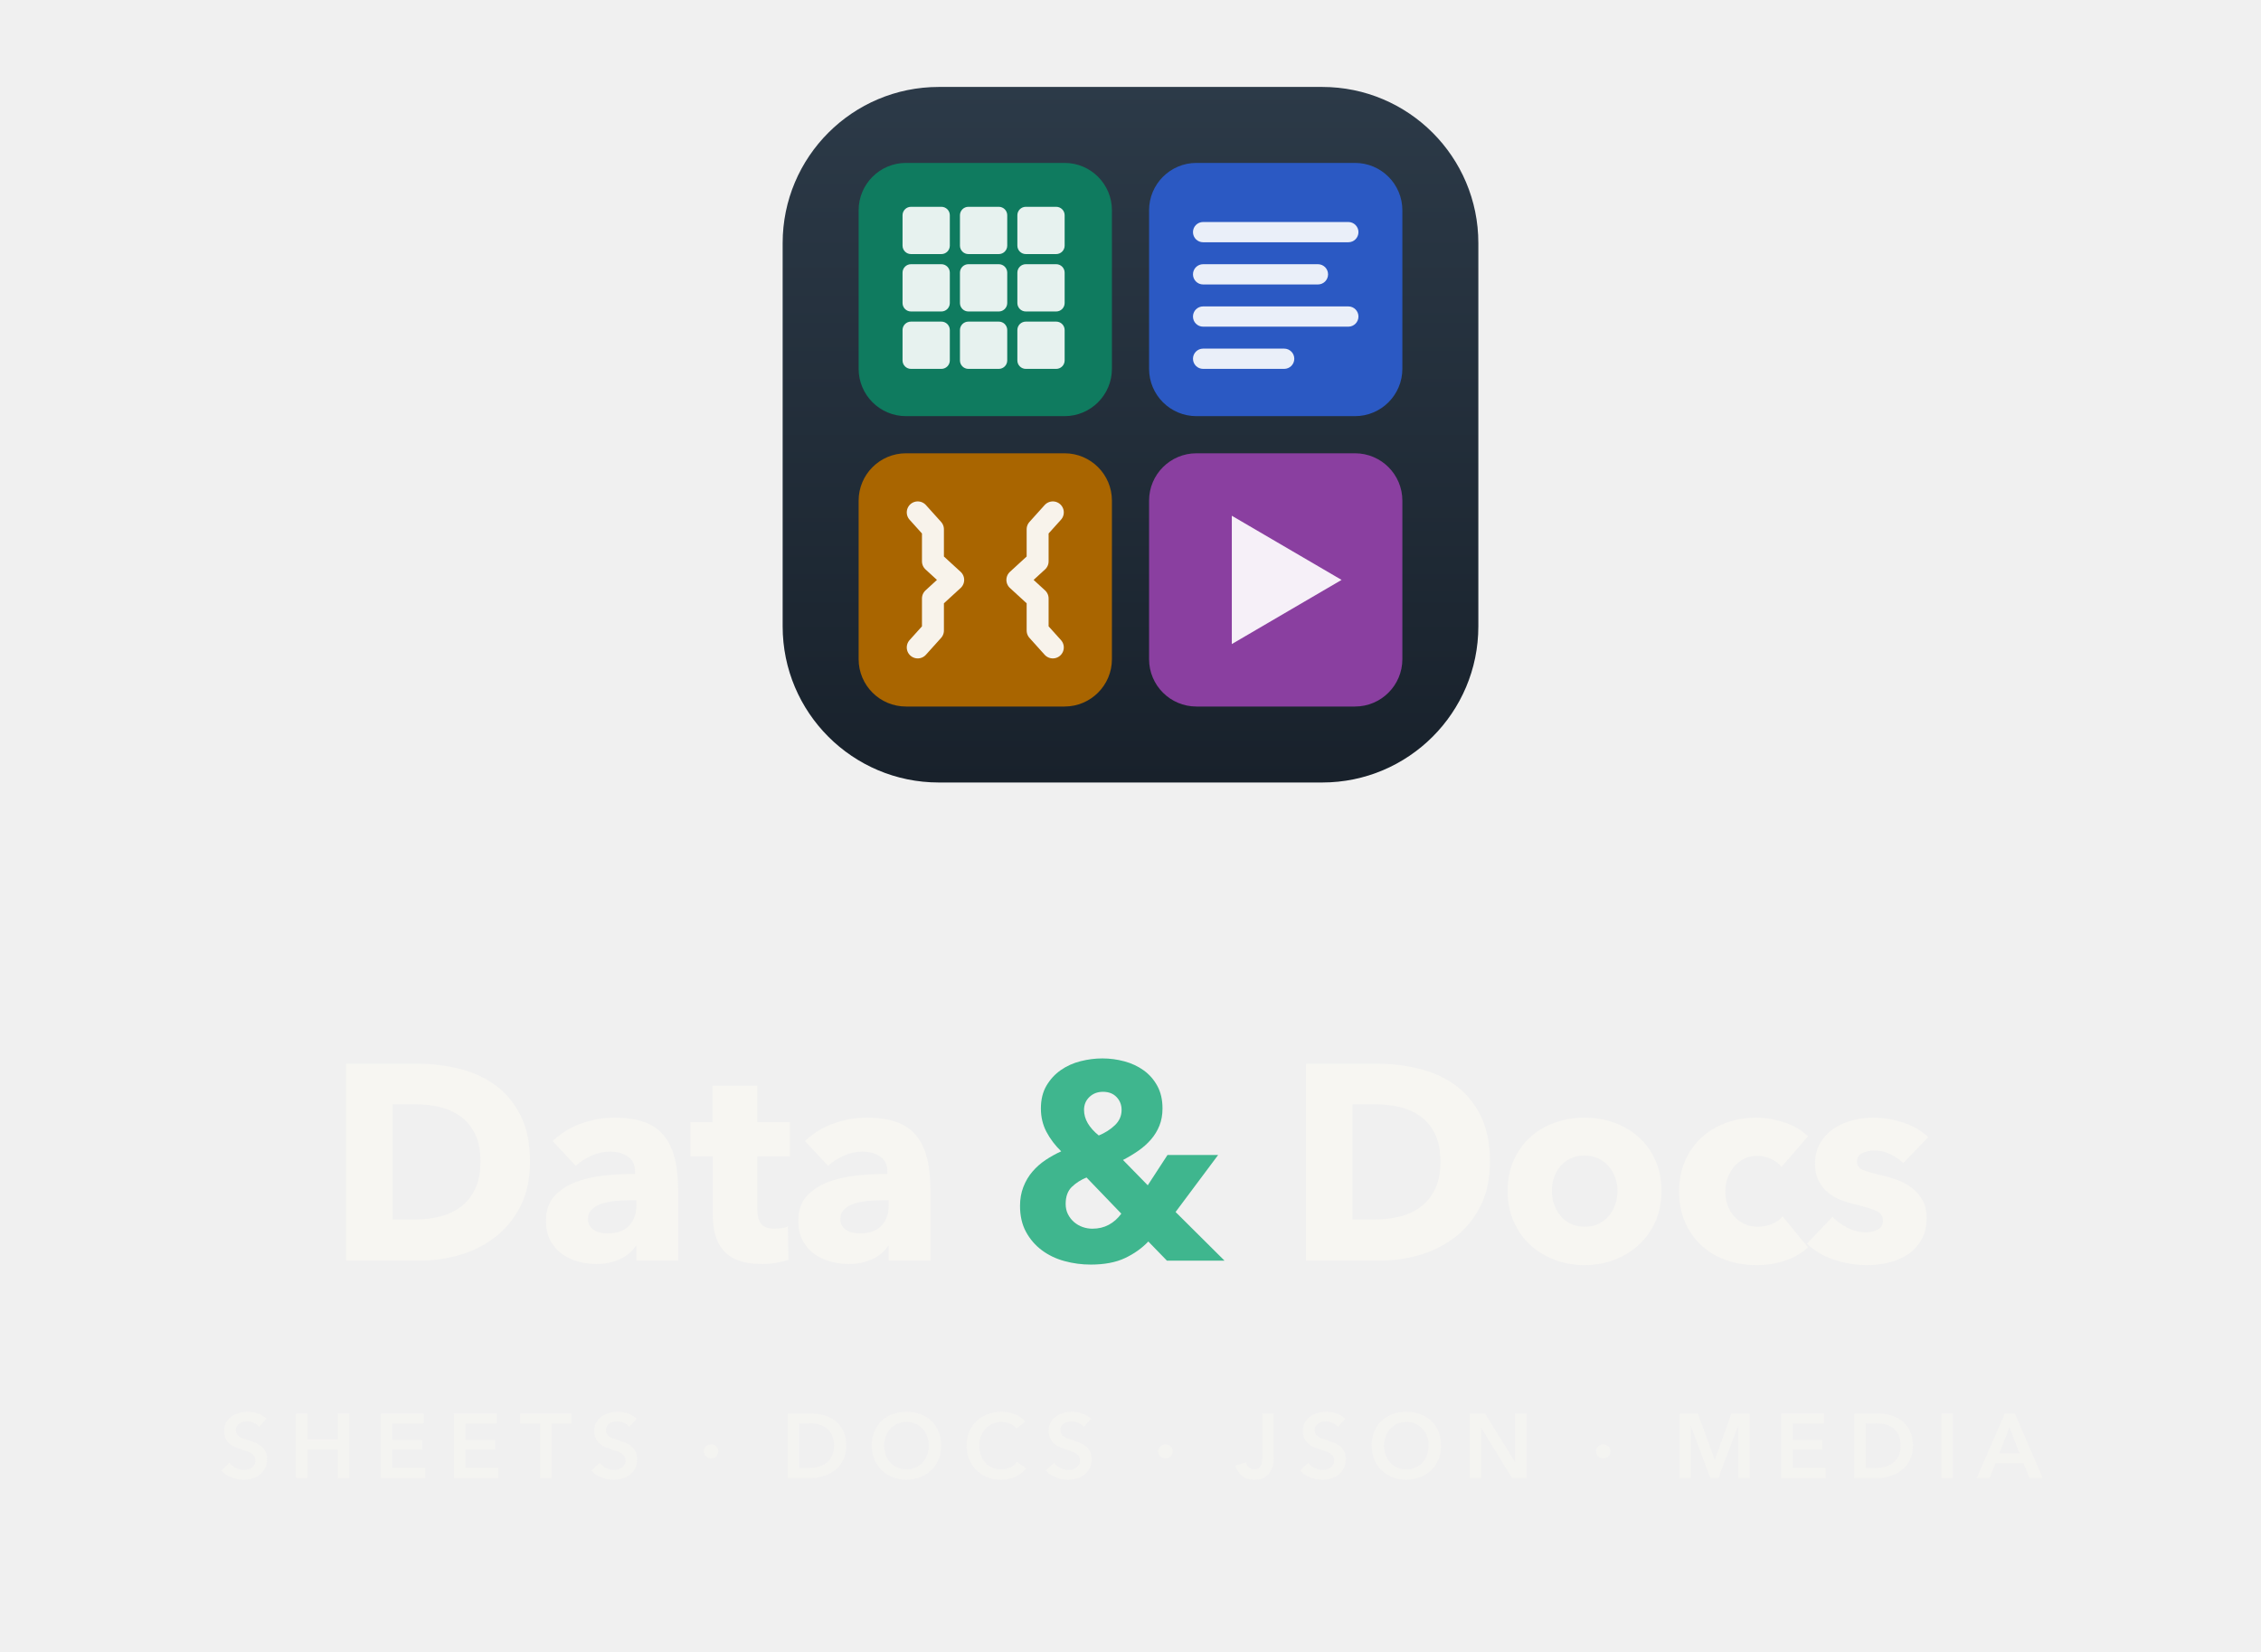
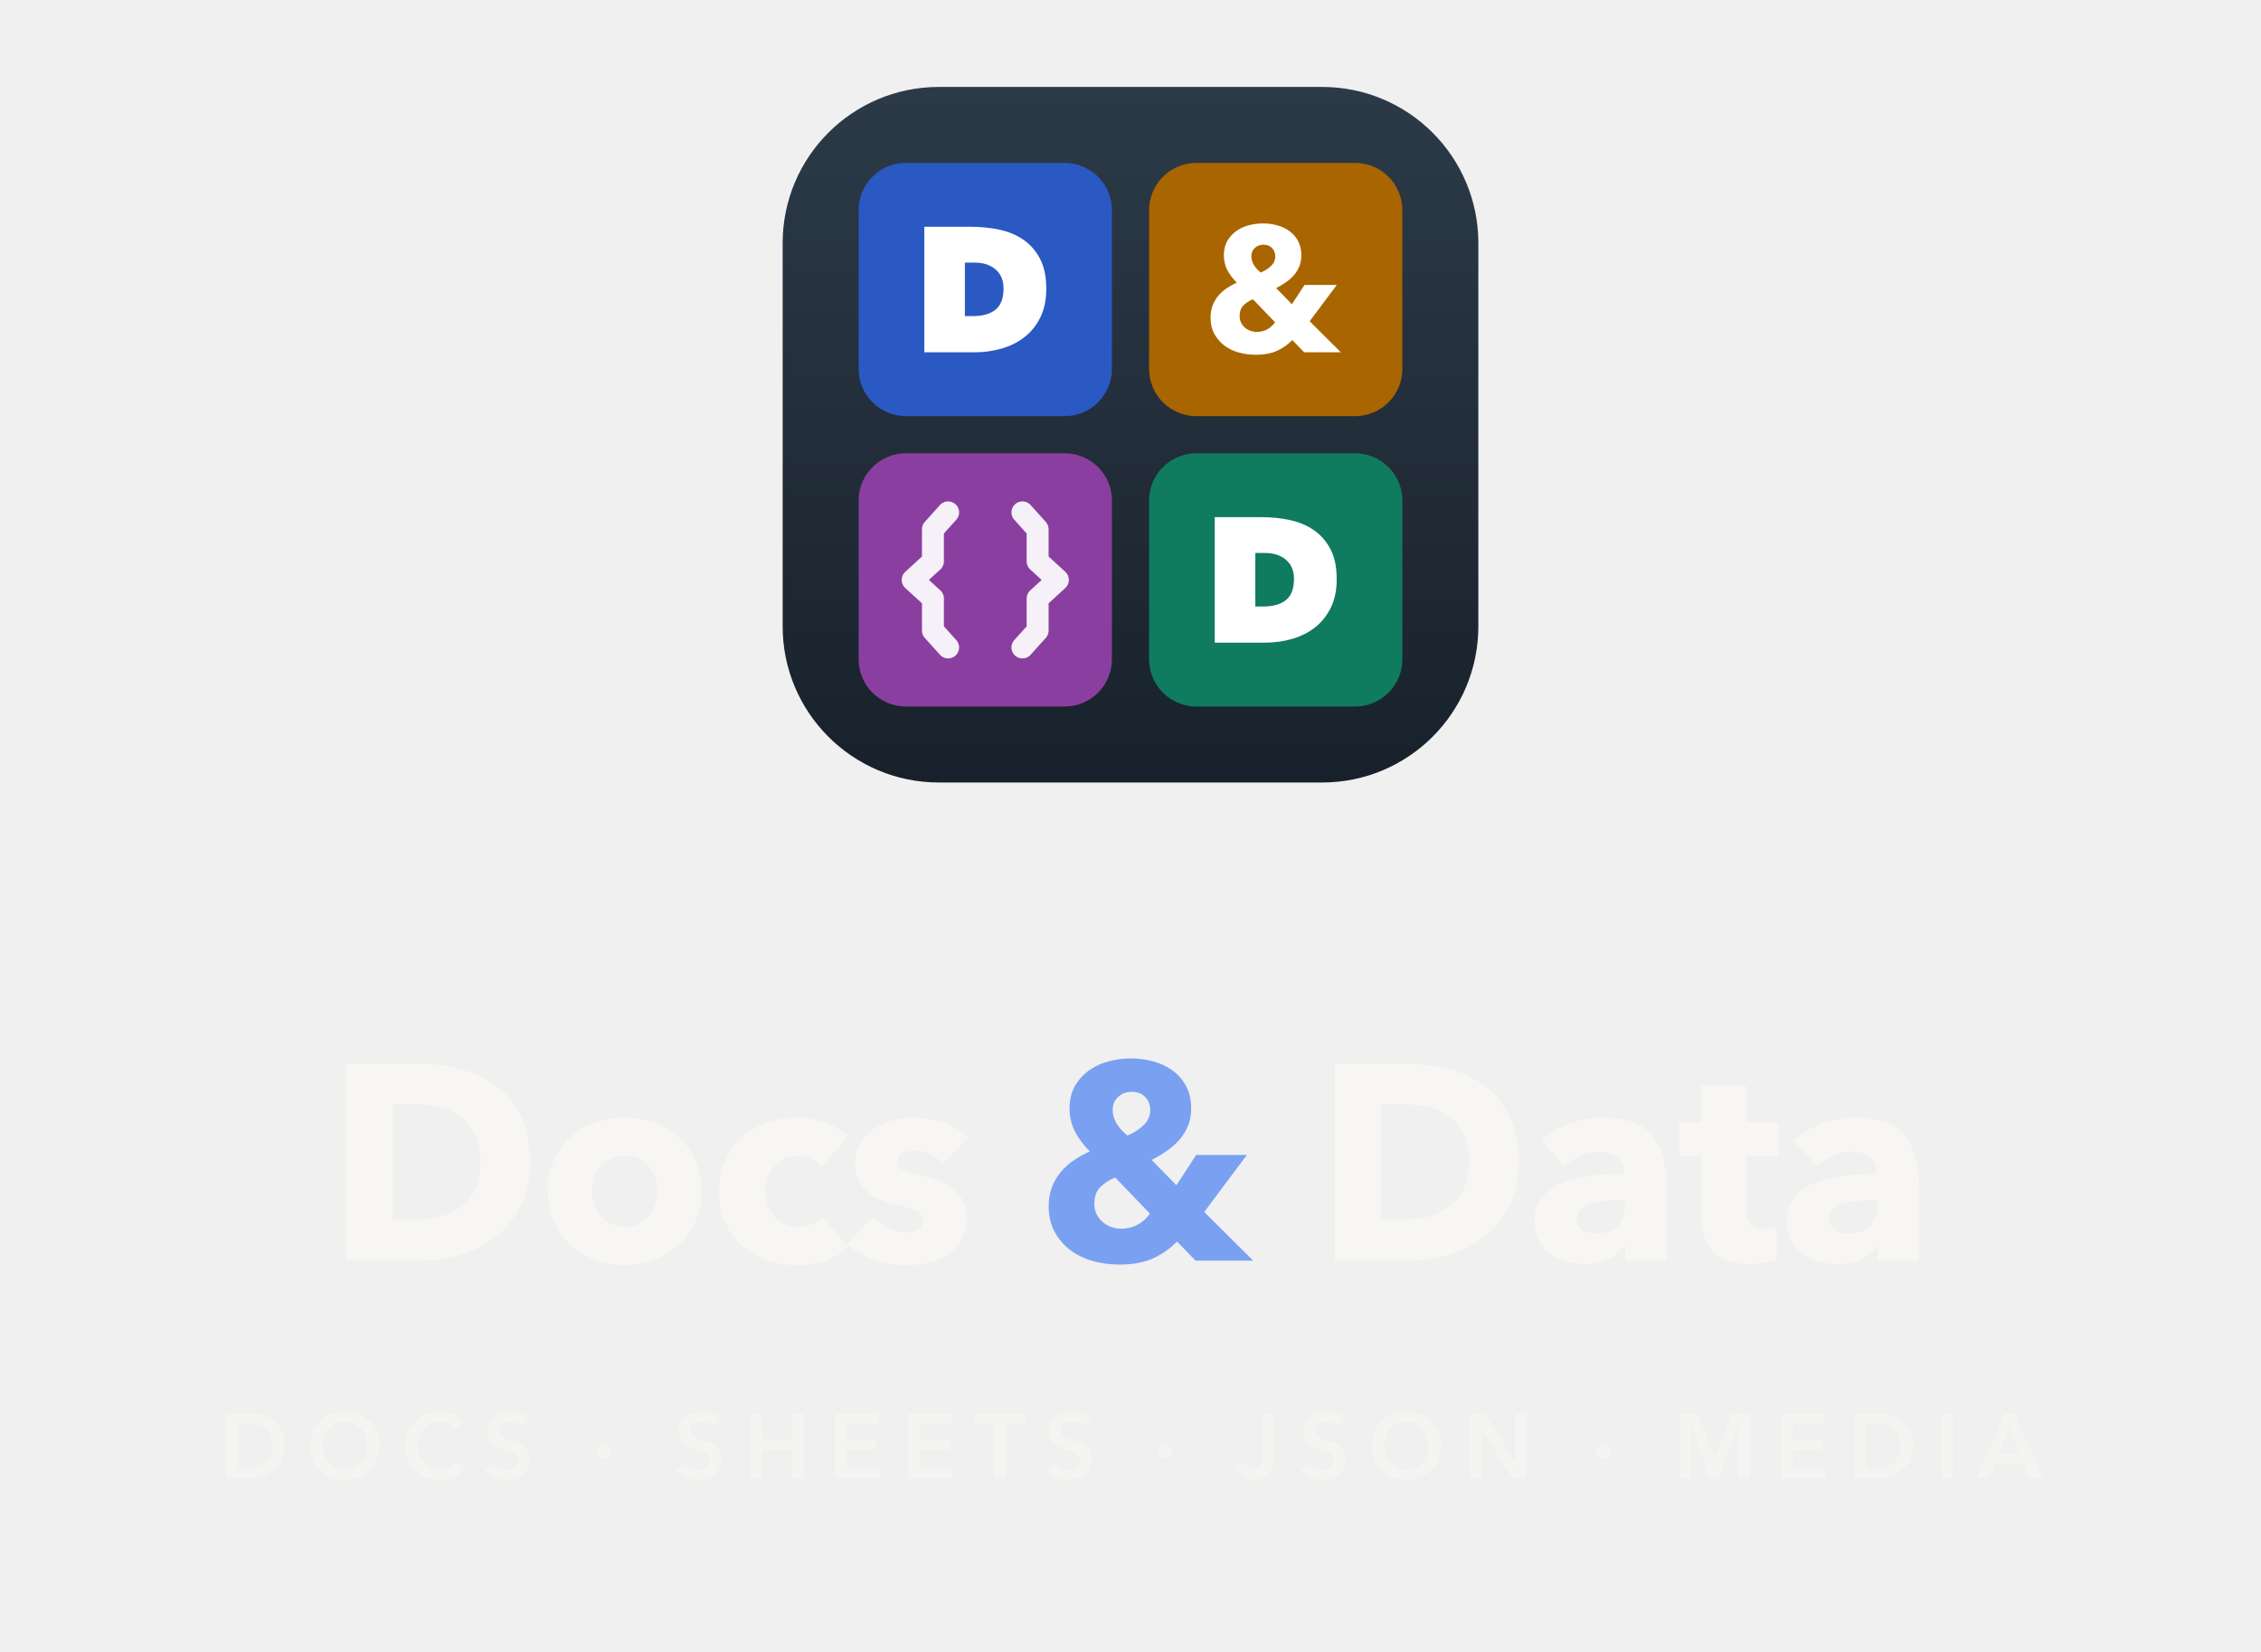
<svg xmlns="http://www.w3.org/2000/svg" viewBox="0 0 520 380" width="520" height="380">
  <g transform="translate(180 20) scale(0.1941748) translate(-100 -100)">
    <defs>
      <linearGradient id="sdark" x1="0" y1="0" x2="0" y2="1">
        <stop offset="0" stop-color="#2C3A48" />
        <stop offset="1" stop-color="#18212B" />
      </linearGradient>
    </defs>
    <rect x="100" y="100" width="824" height="824" rx="185" fill="url(#sdark)" />
-     <rect x="190.0" y="190.0" width="300.0" height="300.0" rx="56.1" fill="#0f7b5f" />
-     <rect x="242.0" y="242.0" width="56.0" height="56.0" rx="10.0" fill="#fff" opacity=".9" />
-     <rect x="242.0" y="310.0" width="56.0" height="56.0" rx="10.0" fill="#fff" opacity=".9" />
-     <rect x="242.0" y="378.0" width="56.0" height="56.0" rx="10.0" fill="#fff" opacity=".9" />
-     <rect x="310.0" y="242.0" width="56.0" height="56.0" rx="10.0" fill="#fff" opacity=".9" />
-     <rect x="310.0" y="310.0" width="56.0" height="56.0" rx="10.0" fill="#fff" opacity=".9" />
-     <rect x="310.0" y="378.0" width="56.0" height="56.0" rx="10.0" fill="#fff" opacity=".9" />
-     <rect x="378.0" y="242.0" width="56.0" height="56.0" rx="10.0" fill="#fff" opacity=".9" />
-     <rect x="378.0" y="310.0" width="56.0" height="56.0" rx="10.0" fill="#fff" opacity=".9" />
-     <rect x="378.0" y="378.0" width="56.0" height="56.0" rx="10.0" fill="#fff" opacity=".9" />
-     <rect x="534.0" y="190.0" width="300.0" height="300.0" rx="56.1" fill="#2b59c3" />
-     <rect x="586.0" y="260.0" width="196.0" height="24.0" rx="12.0" fill="#fff" opacity=".9" />
-     <rect x="586.0" y="310.0" width="160.0" height="24.0" rx="12.0" fill="#fff" opacity=".9" />
-     <rect x="586.0" y="360.0" width="196.0" height="24.0" rx="12.0" fill="#fff" opacity=".9" />
-     <rect x="586.0" y="410.0" width="120.0" height="24.0" rx="12.0" fill="#fff" opacity=".9" />
-     <rect x="190.0" y="534.0" width="300.0" height="300.0" rx="56.1" fill="#a96500" />
-     <polyline points="260.0,604.0 278.0,624.0 278.0,662.0 302.0,684.0 278.0,706.0 278.0,744.0 260.0,764.0" fill="none" stroke="#fff" stroke-opacity=".92" stroke-width="26.0" stroke-linecap="round" stroke-linejoin="round" />
-     <polyline points="420.0,604.0 402.0,624.0 402.0,662.0 378.0,684.0 402.0,706.0 402.0,744.0 420.0,764.0" fill="none" stroke="#fff" stroke-opacity=".92" stroke-width="26.0" stroke-linecap="round" stroke-linejoin="round" />
-     <rect x="534.0" y="534.0" width="300.0" height="300.0" rx="56.1" fill="#8a3fa0" />
-     <path d="M632.0 608.0 L762.0 684.0 L632.0 760.0 Z" fill="#fff" opacity=".92" />
+     <rect x="190" y="190" width="300" height="300" rx="56" fill="#2b59c3" />
+     <path d="M267.76 414.34V265.66H323.2Q340.84 265.66 356.905 269.125Q372.97 272.59 385.255 281.095Q397.54 289.6 404.89 303.67Q412.24 317.74 412.24 339.16Q412.24 358.69 405.205 372.97Q398.17 387.25 386.41 396.385Q374.65 405.52 359.32 409.93Q343.99 414.34 327.4 414.34ZM315.85 308.08V371.5H325.09Q342.73 371.5 352.18 363.835Q361.63 356.17 361.63 338.74Q361.63 324.25 352.18 316.165Q342.73 308.08 326.98 308.08Z" fill="#fff" />
+     <rect x="534" y="190" width="300" height="300" rx="56" fill="#a96500" />
+     <path d="M717.705 414.34 703.635 399.85Q696.495 407.41 686.1 412.345Q675.705 417.28 660.165 417.28Q650.085 417.28 640.425 414.655Q630.765 412.03 623.31 406.465Q615.855 400.9 611.34 392.605Q606.825 384.31 606.825 372.97Q606.825 365.2 609.345 358.69Q611.865 352.18 616.17 347.14Q620.475 342.1 626.145 338.32Q631.815 334.54 637.905 331.81Q630.975 325.09 626.775 317.11Q622.575 309.13 622.575 299.47Q622.575 289.39 626.775 282.25Q630.975 275.11 637.59 270.49Q644.205 265.87 652.5 263.77Q660.795 261.67 668.985 261.67Q677.385 261.67 685.575 263.875Q693.765 266.08 700.17 270.7Q706.575 275.32 710.46 282.46Q714.345 289.6 714.345 299.47Q714.345 306.61 712.035 312.385Q709.725 318.16 705.63 322.885Q701.535 327.61 696.075 331.39Q690.615 335.17 684.525 338.32L703.215 357.43L718.125 334.54H756.345L724.215 377.59L761.175 414.34ZM683.475 300.52Q683.475 294.85 679.695 290.86Q675.915 286.87 669.405 286.87Q663.315 286.87 659.22 290.755Q655.125 294.64 655.125 300.52Q655.125 305.77 657.96 310.6Q660.795 315.43 666.255 319.84Q673.395 316.9 678.435 312.07Q683.475 307.24 683.475 300.52ZM657.015 351.55Q650.715 354.07 645.99 358.585Q641.265 363.1 641.265 371.5Q641.265 375.91 643.05 379.375Q644.835 382.84 647.67 385.255Q650.505 387.67 654.075 388.93Q657.645 390.19 661.425 390.19Q668.355 390.19 673.815 387.25Q679.275 384.31 683.265 378.85Z" fill="#fff" />
+     <rect x="190" y="534" width="300" height="300" rx="56" fill="#8a3fa0" />
+     <polyline points="296.0,604.0 278.0,624.0 278.0,662.0 254.0,684.0 278.0,706.0 278.0,744.0 296.0,764.0" fill="none" stroke="#fff" stroke-opacity=".92" stroke-width="26.0" stroke-linecap="round" stroke-linejoin="round" />
+     <polyline points="384.0,604.0 402.0,624.0 402.0,662.0 426.0,684.0 402.0,706.0 402.0,744.0 384.0,764.0" fill="none" stroke="#fff" stroke-opacity=".92" stroke-width="26.0" stroke-linecap="round" stroke-linejoin="round" />
+     <rect x="534" y="534" width="300" height="300" rx="56" fill="#0f7b5f" />
+     <path d="M611.76 758.34V609.66H667.2Q684.84 609.66 700.905 613.125Q716.97 616.59 729.255 625.095Q741.54 633.6 748.89 647.67Q756.24 661.74 756.24 683.16Q756.24 702.69 749.205 716.97Q742.17 731.25 730.41 740.385Q718.65 749.52 703.32 753.93Q687.99 758.34 671.4 758.34ZM659.85 652.08V715.5H669.09Q686.73 715.5 696.18 707.835Q705.63 700.17 705.63 682.74Q705.63 668.25 696.18 660.165Q686.73 652.08 670.98 652.08Z" fill="#fff" />
  </g>
  <path d="M121.896 267.216Q121.896 273.168 119.688 277.488Q117.48 281.808 113.864 284.592Q110.248 287.376 105.704 288.688Q101.16 290.0 96.488 290.0H79.592V244.688H95.976Q100.776 244.688 105.448 245.808Q110.12 246.928 113.768 249.52Q117.416 252.112 119.656 256.464Q121.896 260.816 121.896 267.216ZM110.504 267.216Q110.504 263.376 109.256 260.848Q108.008 258.32 105.928 256.816Q103.848 255.312 101.192 254.672Q98.536 254.032 95.72 254.032H90.28V280.528H95.464Q98.408 280.528 101.128 279.856Q103.848 279.184 105.928 277.648Q108.008 276.112 109.256 273.552Q110.504 270.992 110.504 267.216Z" fill="#f7f6f2" />
-   <path d="M146.368 276.112H145.024Q143.296 276.112 141.536 276.272Q139.776 276.432 138.4 276.88Q137.024 277.328 136.128 278.192Q135.232 279.056 135.232 280.464Q135.232 281.36 135.648 282.0Q136.064 282.64 136.704 283.024Q137.344 283.408 138.176 283.568Q139.008 283.728 139.776 283.728Q142.976 283.728 144.672 281.968Q146.368 280.208 146.368 277.2ZM127.104 262.48Q129.92 259.792 133.664 258.448Q137.408 257.104 141.312 257.104Q145.344 257.104 148.128 258.096Q150.912 259.088 152.64 261.168Q154.368 263.248 155.168 266.416Q155.968 269.584 155.968 273.936V290.0H146.368V286.608H146.176Q144.96 288.592 142.496 289.68Q140.032 290.768 137.152 290.768Q135.232 290.768 133.184 290.256Q131.136 289.744 129.44 288.592Q127.744 287.44 126.656 285.52Q125.568 283.6 125.568 280.784Q125.568 277.328 127.456 275.216Q129.344 273.104 132.32 271.952Q135.296 270.8 138.944 270.416Q142.592 270.032 146.048 270.032V269.52Q146.048 267.152 144.384 266.032Q142.72 264.912 140.288 264.912Q138.048 264.912 135.968 265.872Q133.888 266.832 132.416 268.176Z" fill="#f7f6f2" />
-   <path d="M174.168 266.0V278.16Q174.168 280.4 175.032 281.52Q175.896 282.64 178.136 282.64Q178.904 282.64 179.768 282.512Q180.632 282.384 181.208 282.128L181.336 289.808Q180.248 290.192 178.584 290.48Q176.92 290.768 175.256 290.768Q172.056 290.768 169.88 289.968Q167.704 289.168 166.392 287.664Q165.08 286.16 164.504 284.08Q163.928 282.0 163.928 279.44V266.0H158.808V258.128H163.864V249.744H174.168V258.128H181.656V266.0Z" fill="#f7f6f2" />
-   <path d="M204.4 276.112H203.056Q201.328 276.112 199.568 276.272Q197.808 276.432 196.432 276.88Q195.056 277.328 194.16 278.192Q193.264 279.056 193.264 280.464Q193.264 281.36 193.68 282.0Q194.096 282.64 194.736 283.024Q195.376 283.408 196.208 283.568Q197.04 283.728 197.808 283.728Q201.008 283.728 202.704 281.968Q204.4 280.208 204.4 277.2ZM185.136 262.48Q187.952 259.792 191.696 258.448Q195.44 257.104 199.344 257.104Q203.376 257.104 206.16 258.096Q208.944 259.088 210.672 261.168Q212.4 263.248 213.2 266.416Q214.0 269.584 214.0 273.936V290.0H204.4V286.608H204.208Q202.992 288.592 200.528 289.68Q198.064 290.768 195.184 290.768Q193.264 290.768 191.216 290.256Q189.168 289.744 187.472 288.592Q185.776 287.44 184.688 285.52Q183.6 283.6 183.6 280.784Q183.6 277.328 185.488 275.216Q187.376 273.104 190.352 271.952Q193.328 270.8 196.976 270.416Q200.624 270.032 204.08 270.032V269.52Q204.08 267.152 202.416 266.032Q200.752 264.912 198.32 264.912Q196.08 264.912 194.0 265.872Q191.92 266.832 190.448 268.176Z" fill="#f7f6f2" />
-   <path d="M268.384 290.0 264.096 285.584Q261.92 287.888 258.752 289.392Q255.584 290.896 250.848 290.896Q247.776 290.896 244.832 290.096Q241.888 289.296 239.616 287.6Q237.344 285.904 235.968 283.376Q234.592 280.848 234.592 277.392Q234.592 275.024 235.36 273.04Q236.128 271.056 237.44 269.52Q238.752 267.984 240.48 266.832Q242.208 265.68 244.064 264.848Q241.952 262.8 240.672 260.368Q239.392 257.936 239.392 254.992Q239.392 251.92 240.672 249.744Q241.952 247.568 243.968 246.16Q245.984 244.752 248.512 244.112Q251.04 243.472 253.536 243.472Q256.096 243.472 258.592 244.144Q261.088 244.816 263.04 246.224Q264.992 247.632 266.176 249.808Q267.36 251.984 267.36 254.992Q267.36 257.168 266.656 258.928Q265.952 260.688 264.704 262.128Q263.456 263.568 261.792 264.72Q260.128 265.872 258.272 266.832L263.968 272.656L268.512 265.68H280.16L270.368 278.8L281.632 290.0ZM257.952 255.312Q257.952 253.584 256.8 252.368Q255.648 251.152 253.664 251.152Q251.808 251.152 250.56 252.336Q249.312 253.52 249.312 255.312Q249.312 256.912 250.176 258.384Q251.04 259.856 252.704 261.2Q254.88 260.304 256.416 258.832Q257.952 257.36 257.952 255.312ZM249.888 270.864Q247.968 271.632 246.528 273.008Q245.088 274.384 245.088 276.944Q245.088 278.288 245.632 279.344Q246.176 280.4 247.04 281.136Q247.904 281.872 248.992 282.256Q250.08 282.64 251.232 282.64Q253.344 282.64 255.008 281.744Q256.672 280.848 257.888 279.184Z" fill="#3fb68e" />
-   <path d="M342.672 267.216Q342.672 273.168 340.464 277.488Q338.256 281.808 334.64 284.592Q331.024 287.376 326.48 288.688Q321.936 290.0 317.264 290.0H300.368V244.688H316.752Q321.552 244.688 326.224 245.808Q330.896 246.928 334.544 249.52Q338.192 252.112 340.432 256.464Q342.672 260.816 342.672 267.216ZM331.28 267.216Q331.28 263.376 330.032 260.848Q328.784 258.32 326.704 256.816Q324.624 255.312 321.968 254.672Q319.312 254.032 316.496 254.032H311.056V280.528H316.24Q319.184 280.528 321.904 279.856Q324.624 279.184 326.704 277.648Q328.784 276.112 330.032 273.552Q331.28 270.992 331.28 267.216Z" fill="#f7f6f2" />
-   <path d="M382.12 273.936Q382.12 277.84 380.712 281.008Q379.304 284.176 376.872 286.384Q374.44 288.592 371.24 289.808Q368.04 291.024 364.392 291.024Q360.808 291.024 357.576 289.808Q354.344 288.592 351.944 286.384Q349.544 284.176 348.136 281.008Q346.728 277.84 346.728 273.936Q346.728 270.032 348.136 266.896Q349.544 263.76 351.944 261.584Q354.344 259.408 357.576 258.256Q360.808 257.104 364.392 257.104Q368.04 257.104 371.24 258.256Q374.44 259.408 376.872 261.584Q379.304 263.76 380.712 266.896Q382.12 270.032 382.12 273.936ZM372.008 273.936Q372.008 272.4 371.496 270.928Q370.984 269.456 370.024 268.336Q369.064 267.216 367.656 266.512Q366.248 265.808 364.392 265.808Q362.536 265.808 361.128 266.512Q359.72 267.216 358.792 268.336Q357.864 269.456 357.384 270.928Q356.904 272.4 356.904 273.936Q356.904 275.472 357.384 276.944Q357.864 278.416 358.824 279.6Q359.784 280.784 361.192 281.488Q362.6 282.192 364.456 282.192Q366.312 282.192 367.72 281.488Q369.128 280.784 370.088 279.6Q371.048 278.416 371.528 276.944Q372.008 275.472 372.008 273.936Z" fill="#f7f6f2" />
-   <path d="M409.728 268.432Q408.832 267.28 407.296 266.576Q405.76 265.872 404.16 265.872Q402.496 265.872 401.152 266.544Q399.808 267.216 398.848 268.336Q397.888 269.456 397.344 270.928Q396.8 272.4 396.8 274.064Q396.8 275.728 397.312 277.2Q397.824 278.672 398.816 279.792Q399.808 280.912 401.184 281.552Q402.56 282.192 404.288 282.192Q405.888 282.192 407.456 281.584Q409.024 280.976 409.984 279.824L415.808 286.928Q413.824 288.848 410.688 289.936Q407.552 291.024 404.032 291.024Q400.256 291.024 396.992 289.872Q393.728 288.72 391.328 286.512Q388.928 284.304 387.552 281.168Q386.176 278.032 386.176 274.064Q386.176 270.16 387.552 267.024Q388.928 263.888 391.328 261.68Q393.728 259.472 396.992 258.288Q400.256 257.104 403.968 257.104Q405.696 257.104 407.392 257.424Q409.088 257.744 410.656 258.288Q412.224 258.832 413.536 259.632Q414.848 260.432 415.808 261.392Z" fill="#f7f6f2" />
-   <path d="M437.72 267.536Q436.44 266.32 434.712 265.488Q432.984 264.656 431.064 264.656Q429.592 264.656 428.344 265.232Q427.096 265.808 427.096 267.216Q427.096 268.56 428.472 269.136Q429.848 269.712 432.92 270.416Q434.712 270.8 436.536 271.504Q438.36 272.208 439.832 273.36Q441.304 274.512 442.2 276.176Q443.096 277.84 443.096 280.144Q443.096 283.152 441.88 285.232Q440.664 287.312 438.712 288.592Q436.76 289.872 434.328 290.448Q431.896 291.024 429.464 291.024Q425.56 291.024 421.816 289.776Q418.072 288.528 415.576 286.096L421.464 279.888Q422.872 281.424 424.92 282.448Q426.968 283.472 429.272 283.472Q430.552 283.472 431.8 282.864Q433.048 282.256 433.048 280.72Q433.048 279.248 431.512 278.544Q429.976 277.84 426.712 277.072Q425.048 276.688 423.384 276.048Q421.72 275.408 420.408 274.32Q419.096 273.232 418.264 271.632Q417.432 270.032 417.432 267.792Q417.432 264.912 418.648 262.896Q419.864 260.88 421.784 259.6Q423.704 258.32 426.04 257.712Q428.376 257.104 430.68 257.104Q434.264 257.104 437.688 258.224Q441.112 259.344 443.48 261.584Z" fill="#f7f6f2" />
+   <path d="M161.344 273.936Q161.344 277.84 159.936 281.008Q158.528 284.176 156.096 286.384Q153.664 288.592 150.464 289.808Q147.264 291.024 143.616 291.024Q140.032 291.024 136.8 289.808Q133.568 288.592 131.168 286.384Q128.768 284.176 127.36 281.008Q125.952 277.84 125.952 273.936Q125.952 270.032 127.36 266.896Q128.768 263.76 131.168 261.584Q133.568 259.408 136.8 258.256Q140.032 257.104 143.616 257.104Q147.264 257.104 150.464 258.256Q153.664 259.408 156.096 261.584Q158.528 263.76 159.936 266.896Q161.344 270.032 161.344 273.936ZM151.232 273.936Q151.232 272.4 150.72 270.928Q150.208 269.456 149.248 268.336Q148.288 267.216 146.88 266.512Q145.472 265.808 143.616 265.808Q141.76 265.808 140.352 266.512Q138.944 267.216 138.016 268.336Q137.088 269.456 136.608 270.928Q136.128 272.4 136.128 273.936Q136.128 275.472 136.608 276.944Q137.088 278.416 138.048 279.6Q139.008 280.784 140.416 281.488Q141.824 282.192 143.68 282.192Q145.536 282.192 146.944 281.488Q148.352 280.784 149.312 279.6Q150.272 278.416 150.752 276.944Q151.232 275.472 151.232 273.936Z" fill="#f7f6f2" />
+   <path d="M188.952 268.432Q188.056 267.28 186.52 266.576Q184.984 265.872 183.384 265.872Q181.72 265.872 180.376 266.544Q179.032 267.216 178.072 268.336Q177.112 269.456 176.568 270.928Q176.024 272.4 176.024 274.064Q176.024 275.728 176.536 277.2Q177.048 278.672 178.04 279.792Q179.032 280.912 180.408 281.552Q181.784 282.192 183.512 282.192Q185.112 282.192 186.68 281.584Q188.248 280.976 189.208 279.824L195.032 286.928Q193.048 288.848 189.912 289.936Q186.776 291.024 183.256 291.024Q179.48 291.024 176.216 289.872Q172.952 288.72 170.552 286.512Q168.152 284.304 166.776 281.168Q165.4 278.032 165.4 274.064Q165.4 270.16 166.776 267.024Q168.152 263.888 170.552 261.68Q172.952 259.472 176.216 258.288Q179.48 257.104 183.192 257.104Q184.92 257.104 186.616 257.424Q188.312 257.744 189.88 258.288Q191.448 258.832 192.76 259.632Q194.072 260.432 195.032 261.392Z" fill="#f7f6f2" />
+   <path d="M216.944 267.536Q215.664 266.32 213.936 265.488Q212.208 264.656 210.288 264.656Q208.816 264.656 207.568 265.232Q206.32 265.808 206.32 267.216Q206.32 268.56 207.696 269.136Q209.072 269.712 212.144 270.416Q213.936 270.8 215.76 271.504Q217.584 272.208 219.056 273.36Q220.528 274.512 221.424 276.176Q222.32 277.84 222.32 280.144Q222.32 283.152 221.104 285.232Q219.888 287.312 217.936 288.592Q215.984 289.872 213.552 290.448Q211.12 291.024 208.688 291.024Q204.784 291.024 201.04 289.776Q197.296 288.528 194.8 286.096L200.688 279.888Q202.096 281.424 204.144 282.448Q206.192 283.472 208.496 283.472Q209.776 283.472 211.024 282.864Q212.272 282.256 212.272 280.72Q212.272 279.248 210.736 278.544Q209.2 277.84 205.936 277.072Q204.272 276.688 202.608 276.048Q200.944 275.408 199.632 274.32Q198.32 273.232 197.488 271.632Q196.656 270.032 196.656 267.792Q196.656 264.912 197.872 262.896Q199.088 260.88 201.008 259.6Q202.928 258.32 205.264 257.712Q207.6 257.104 209.904 257.104Q213.488 257.104 216.912 258.224Q220.336 259.344 222.704 261.584Z" fill="#f7f6f2" />
+   <path d="M274.976 290.0 270.688 285.584Q268.512 287.888 265.344 289.392Q262.176 290.896 257.44 290.896Q254.368 290.896 251.424 290.096Q248.48 289.296 246.208 287.6Q243.936 285.904 242.56 283.376Q241.184 280.848 241.184 277.392Q241.184 275.024 241.952 273.04Q242.72 271.056 244.032 269.52Q245.344 267.984 247.072 266.832Q248.8 265.68 250.656 264.848Q248.544 262.8 247.264 260.368Q245.984 257.936 245.984 254.992Q245.984 251.92 247.264 249.744Q248.544 247.568 250.56 246.16Q252.576 244.752 255.104 244.112Q257.632 243.472 260.128 243.472Q262.688 243.472 265.184 244.144Q267.68 244.816 269.632 246.224Q271.584 247.632 272.768 249.808Q273.952 251.984 273.952 254.992Q273.952 257.168 273.248 258.928Q272.544 260.688 271.296 262.128Q270.048 263.568 268.384 264.72Q266.72 265.872 264.864 266.832L270.56 272.656L275.104 265.68H286.752L276.96 278.8L288.224 290.0ZM264.544 255.312Q264.544 253.584 263.392 252.368Q262.24 251.152 260.256 251.152Q258.4 251.152 257.152 252.336Q255.904 253.52 255.904 255.312Q255.904 256.912 256.768 258.384Q257.632 259.856 259.296 261.2Q261.472 260.304 263.008 258.832Q264.544 257.36 264.544 255.312ZM256.48 270.864Q254.56 271.632 253.12 273.008Q251.68 274.384 251.68 276.944Q251.68 278.288 252.224 279.344Q252.768 280.4 253.632 281.136Q254.496 281.872 255.584 282.256Q256.672 282.64 257.824 282.64Q259.936 282.64 261.6 281.744Q263.264 280.848 264.48 279.184Z" fill="#7aa0f2" />
+   <path d="M349.264 267.216Q349.264 273.168 347.056 277.488Q344.848 281.808 341.232 284.592Q337.616 287.376 333.072 288.688Q328.528 290.0 323.856 290.0H306.96V244.688H323.344Q328.144 244.688 332.816 245.808Q337.488 246.928 341.136 249.52Q344.784 252.112 347.024 256.464Q349.264 260.816 349.264 267.216ZM337.872 267.216Q337.872 263.376 336.624 260.848Q335.376 258.32 333.296 256.816Q331.216 255.312 328.56 254.672Q325.904 254.032 323.088 254.032H317.648V280.528H322.832Q325.776 280.528 328.496 279.856Q331.216 279.184 333.296 277.648Q335.376 276.112 336.624 273.552Q337.872 270.992 337.872 267.216Z" fill="#f7f6f2" />
+   <path d="M373.736 276.112H372.392Q370.664 276.112 368.904 276.272Q367.144 276.432 365.768 276.88Q364.392 277.328 363.496 278.192Q362.6 279.056 362.6 280.464Q362.6 281.36 363.016 282.0Q363.432 282.64 364.072 283.024Q364.712 283.408 365.544 283.568Q366.376 283.728 367.144 283.728Q370.344 283.728 372.04 281.968Q373.736 280.208 373.736 277.2ZM354.472 262.48Q357.288 259.792 361.032 258.448Q364.776 257.104 368.68 257.104Q372.712 257.104 375.496 258.096Q378.28 259.088 380.008 261.168Q381.736 263.248 382.536 266.416Q383.336 269.584 383.336 273.936V290.0H373.736V286.608H373.544Q372.328 288.592 369.864 289.68Q367.4 290.768 364.52 290.768Q362.6 290.768 360.552 290.256Q358.504 289.744 356.808 288.592Q355.112 287.44 354.024 285.52Q352.936 283.6 352.936 280.784Q352.936 277.328 354.824 275.216Q356.712 273.104 359.688 271.952Q362.664 270.8 366.312 270.416Q369.96 270.032 373.416 270.032V269.52Q373.416 267.152 371.752 266.032Q370.088 264.912 367.656 264.912Q365.416 264.912 363.336 265.872Q361.256 266.832 359.784 268.176Z" fill="#f7f6f2" />
+   <path d="M401.536 266.0V278.16Q401.536 280.4 402.4 281.52Q403.264 282.64 405.504 282.64Q406.272 282.64 407.136 282.512Q408.0 282.384 408.576 282.128L408.704 289.808Q407.616 290.192 405.952 290.48Q404.288 290.768 402.624 290.768Q399.424 290.768 397.248 289.968Q395.072 289.168 393.76 287.664Q392.448 286.16 391.872 284.08Q391.296 282.0 391.296 279.44V266.0H386.176V258.128H391.232V249.744H401.536V258.128H409.024V266.0Z" fill="#f7f6f2" />
+   <path d="M431.768 276.112H430.424Q428.696 276.112 426.936 276.272Q425.176 276.432 423.8 276.88Q422.424 277.328 421.528 278.192Q420.632 279.056 420.632 280.464Q420.632 281.36 421.048 282.0Q421.464 282.64 422.104 283.024Q422.744 283.408 423.576 283.568Q424.408 283.728 425.176 283.728Q428.376 283.728 430.072 281.968Q431.768 280.208 431.768 277.2ZM412.504 262.48Q415.32 259.792 419.064 258.448Q422.808 257.104 426.712 257.104Q430.744 257.104 433.528 258.096Q436.312 259.088 438.04 261.168Q439.768 263.248 440.568 266.416Q441.368 269.584 441.368 273.936V290.0H431.768V286.608H431.576Q430.36 288.592 427.896 289.68Q425.432 290.768 422.552 290.768Q420.632 290.768 418.584 290.256Q416.536 289.744 414.84 288.592Q413.144 287.44 412.056 285.52Q410.968 283.6 410.968 280.784Q410.968 277.328 412.856 275.216Q414.744 273.104 417.72 271.952Q420.696 270.8 424.344 270.416Q427.992 270.032 431.448 270.032V269.52Q431.448 267.152 429.784 266.032Q428.12 264.912 425.688 264.912Q423.448 264.912 421.368 265.872Q419.288 266.832 417.816 268.176Z" fill="#f7f6f2" />
  <g opacity=".6">
-     <path d="M59.598 328.24Q59.178 327.694 58.412 327.327Q57.645 326.959 56.868 326.959Q56.406 326.959 55.944 327.075Q55.482 327.19 55.104 327.432Q54.726 327.673 54.485 328.062Q54.243 328.45 54.243 328.996Q54.243 329.5 54.453 329.857Q54.663 330.214 55.031 330.466Q55.398 330.718 55.923 330.907Q56.448 331.096 57.078 331.285Q57.792 331.516 58.559 331.81Q59.325 332.104 59.966 332.587Q60.606 333.07 61.016 333.805Q61.425 334.54 61.425 335.632Q61.425 336.829 60.984 337.721Q60.543 338.614 59.808 339.202Q59.073 339.79 58.086 340.084Q57.099 340.378 56.007 340.378Q54.558 340.378 53.172 339.842Q51.786 339.307 50.904 338.257L52.794 336.493Q53.34 337.249 54.254 337.69Q55.167 338.131 56.049 338.131Q56.511 338.131 56.994 338.015Q57.477 337.9 57.866 337.627Q58.254 337.354 58.496 336.945Q58.737 336.535 58.737 335.926Q58.737 335.338 58.464 334.95Q58.191 334.561 57.729 334.278Q57.267 333.994 56.637 333.784Q56.007 333.574 55.314 333.343Q54.642 333.133 53.97 332.839Q53.298 332.545 52.763 332.062Q52.227 331.579 51.891 330.875Q51.555 330.172 51.555 329.122Q51.555 327.988 52.028 327.169Q52.5 326.35 53.267 325.815Q54.033 325.279 55.01 325.017Q55.986 324.754 56.994 324.754Q58.128 324.754 59.294 325.153Q60.459 325.552 61.32 326.35Z" fill="#f7f6f2" />
-     <path d="M68.071 325.132H70.717V331.138H77.668V325.132H80.314V340.0H77.668V333.406H70.717V340.0H68.071Z" fill="#f7f6f2" />
-     <path d="M87.59 325.132H97.439V327.442H90.236V331.222H97.061V333.448H90.236V337.648H97.817V340.0H87.59Z" fill="#f7f6f2" />
-     <path d="M104.4 325.132H114.249V327.442H107.046V331.222H113.871V333.448H107.046V337.648H114.627V340.0H104.4Z" fill="#f7f6f2" />
-     <path d="M124.213 327.442H119.656V325.132H131.416V327.442H126.859V340.0H124.213Z" fill="#f7f6f2" />
-     <path d="M144.719 328.24Q144.299 327.694 143.533 327.327Q142.766 326.959 141.989 326.959Q141.527 326.959 141.065 327.075Q140.603 327.19 140.226 327.432Q139.847 327.673 139.606 328.062Q139.364 328.45 139.364 328.996Q139.364 329.5 139.575 329.857Q139.784 330.214 140.152 330.466Q140.519 330.718 141.044 330.907Q141.569 331.096 142.2 331.285Q142.913 331.516 143.68 331.81Q144.446 332.104 145.087 332.587Q145.727 333.07 146.137 333.805Q146.546 334.54 146.546 335.632Q146.546 336.829 146.105 337.721Q145.664 338.614 144.929 339.202Q144.194 339.79 143.207 340.084Q142.22 340.378 141.128 340.378Q139.679 340.378 138.293 339.842Q136.907 339.307 136.025 338.257L137.915 336.493Q138.462 337.249 139.375 337.69Q140.288 338.131 141.17 338.131Q141.632 338.131 142.115 338.015Q142.599 337.9 142.987 337.627Q143.375 337.354 143.617 336.945Q143.858 336.535 143.858 335.926Q143.858 335.338 143.585 334.95Q143.312 334.561 142.851 334.278Q142.388 333.994 141.758 333.784Q141.128 333.574 140.435 333.343Q139.763 333.133 139.091 332.839Q138.419 332.545 137.884 332.062Q137.349 331.579 137.012 330.875Q136.676 330.172 136.676 329.122Q136.676 327.988 137.149 327.169Q137.621 326.35 138.388 325.815Q139.154 325.279 140.131 325.017Q141.107 324.754 142.115 324.754Q143.249 324.754 144.415 325.153Q145.581 325.552 146.441 326.35Z" fill="#f7f6f2" />
-     <path d="M161.855 333.889Q161.855 333.217 162.348 332.734Q162.841 332.251 163.534 332.251Q164.206 332.251 164.71 332.713Q165.214 333.175 165.214 333.847Q165.214 334.519 164.721 335.002Q164.227 335.485 163.534 335.485Q163.198 335.485 162.894 335.359Q162.589 335.233 162.358 335.023Q162.127 334.813 161.991 334.519Q161.855 334.225 161.855 333.889Z" fill="#f7f6f2" />
-     <path d="M181.153 325.132H186.423Q187.873 325.132 189.343 325.51Q190.812 325.888 191.988 326.76Q193.165 327.631 193.899 329.048Q194.635 330.466 194.635 332.566Q194.635 334.519 193.899 335.926Q193.165 337.333 191.988 338.236Q190.812 339.139 189.343 339.57Q187.873 340.0 186.423 340.0H181.153ZM186.004 337.69Q187.032 337.69 188.061 337.448Q189.09 337.207 189.92 336.63Q190.75 336.052 191.274 335.065Q191.799 334.078 191.799 332.566Q191.799 330.97 191.274 329.962Q190.75 328.954 189.92 328.387Q189.09 327.82 188.061 327.61Q187.032 327.4 186.004 327.4H183.798V337.69Z" fill="#f7f6f2" />
-     <path d="M200.483 332.524Q200.483 330.739 201.081 329.3Q201.68 327.862 202.74 326.854Q203.8 325.846 205.26 325.3Q206.72 324.754 208.442 324.754Q210.185 324.754 211.655 325.3Q213.125 325.846 214.196 326.854Q215.267 327.862 215.865 329.3Q216.464 330.739 216.464 332.524Q216.464 334.267 215.865 335.706Q215.267 337.144 214.196 338.183Q213.125 339.223 211.655 339.8Q210.185 340.378 208.442 340.378Q206.72 340.378 205.26 339.8Q203.8 339.223 202.74 338.183Q201.68 337.144 201.081 335.706Q200.483 334.267 200.483 332.524ZM203.359 332.524Q203.359 333.721 203.727 334.719Q204.095 335.716 204.777 336.451Q205.46 337.186 206.394 337.596Q207.329 338.005 208.463 338.005Q209.597 338.005 210.542 337.596Q211.487 337.186 212.169 336.451Q212.852 335.716 213.219 334.719Q213.587 333.721 213.587 332.524Q213.587 331.369 213.219 330.382Q212.852 329.395 212.18 328.66Q211.508 327.925 210.562 327.505Q209.618 327.085 208.463 327.085Q207.308 327.085 206.373 327.505Q205.439 327.925 204.767 328.66Q204.095 329.395 203.727 330.382Q203.359 331.369 203.359 332.524Z" fill="#f7f6f2" />
-     <path d="M233.757 328.618Q233.169 327.82 232.224 327.452Q231.279 327.085 230.376 327.085Q229.221 327.085 228.276 327.505Q227.331 327.925 226.648 328.66Q225.966 329.395 225.598 330.382Q225.231 331.369 225.231 332.524Q225.231 333.742 225.588 334.75Q225.945 335.758 226.606 336.482Q227.268 337.207 228.192 337.606Q229.116 338.005 230.271 338.005Q231.468 338.005 232.392 337.533Q233.316 337.06 233.883 336.283L236.004 337.774Q235.017 339.013 233.589 339.695Q232.161 340.378 230.25 340.378Q228.507 340.378 227.047 339.8Q225.588 339.223 224.538 338.183Q223.488 337.144 222.9 335.706Q222.312 334.267 222.312 332.524Q222.312 330.739 222.931 329.3Q223.551 327.862 224.632 326.854Q225.714 325.846 227.184 325.3Q228.654 324.754 230.376 324.754Q231.09 324.754 231.867 324.89Q232.644 325.027 233.358 325.31Q234.072 325.594 234.702 326.014Q235.332 326.434 235.773 327.022Z" fill="#f7f6f2" />
-     <path d="M249.223 328.24Q248.803 327.694 248.036 327.327Q247.27 326.959 246.493 326.959Q246.031 326.959 245.569 327.075Q245.107 327.19 244.729 327.432Q244.351 327.673 244.109 328.062Q243.868 328.45 243.868 328.996Q243.868 329.5 244.078 329.857Q244.288 330.214 244.655 330.466Q245.023 330.718 245.548 330.907Q246.073 331.096 246.703 331.285Q247.417 331.516 248.183 331.81Q248.95 332.104 249.59 332.587Q250.231 333.07 250.64 333.805Q251.05 334.54 251.05 335.632Q251.05 336.829 250.609 337.721Q250.168 338.614 249.433 339.202Q248.698 339.79 247.711 340.084Q246.724 340.378 245.632 340.378Q244.183 340.378 242.797 339.842Q241.411 339.307 240.529 338.257L242.419 336.493Q242.965 337.249 243.878 337.69Q244.792 338.131 245.674 338.131Q246.136 338.131 246.619 338.015Q247.102 337.9 247.49 337.627Q247.879 337.354 248.12 336.945Q248.362 336.535 248.362 335.926Q248.362 335.338 248.089 334.95Q247.816 334.561 247.354 334.278Q246.892 333.994 246.262 333.784Q245.632 333.574 244.939 333.343Q244.267 333.133 243.595 332.839Q242.923 332.545 242.387 332.062Q241.852 331.579 241.516 330.875Q241.18 330.172 241.18 329.122Q241.18 327.988 241.652 327.169Q242.125 326.35 242.891 325.815Q243.658 325.279 244.634 325.017Q245.611 324.754 246.619 324.754Q247.753 324.754 248.918 325.153Q250.084 325.552 250.945 326.35Z" fill="#f7f6f2" />
+     <path d="M52.017 325.132H57.288Q58.737 325.132 60.207 325.51Q61.677 325.888 62.853 326.76Q64.029 327.631 64.764 329.048Q65.499 330.466 65.499 332.566Q65.499 334.519 64.764 335.926Q64.029 337.333 62.853 338.236Q61.677 339.139 60.207 339.57Q58.737 340.0 57.288 340.0H52.017ZM56.868 337.69Q57.897 337.69 58.926 337.448Q59.955 337.207 60.785 336.63Q61.614 336.052 62.139 335.065Q62.664 334.078 62.664 332.566Q62.664 330.97 62.139 329.962Q61.614 328.954 60.785 328.387Q59.955 327.82 58.926 327.61Q57.897 327.4 56.868 327.4H54.663V337.69Z" fill="#f7f6f2" />
+     <path d="M71.347 332.524Q71.347 330.739 71.946 329.3Q72.544 327.862 73.605 326.854Q74.665 325.846 76.125 325.3Q77.584 324.754 79.306 324.754Q81.049 324.754 82.519 325.3Q83.989 325.846 85.06 326.854Q86.131 327.862 86.73 329.3Q87.328 330.739 87.328 332.524Q87.328 334.267 86.73 335.706Q86.131 337.144 85.06 338.183Q83.989 339.223 82.519 339.8Q81.049 340.378 79.306 340.378Q77.584 340.378 76.125 339.8Q74.665 339.223 73.605 338.183Q72.544 337.144 71.946 335.706Q71.347 334.267 71.347 332.524ZM74.224 332.524Q74.224 333.721 74.592 334.719Q74.959 335.716 75.642 336.451Q76.324 337.186 77.259 337.596Q78.193 338.005 79.327 338.005Q80.461 338.005 81.406 337.596Q82.351 337.186 83.034 336.451Q83.716 335.716 84.084 334.719Q84.451 333.721 84.451 332.524Q84.451 331.369 84.084 330.382Q83.716 329.395 83.044 328.66Q82.372 327.925 81.427 327.505Q80.482 327.085 79.327 327.085Q78.172 327.085 77.238 327.505Q76.303 327.925 75.631 328.66Q74.959 329.395 74.592 330.382Q74.224 331.369 74.224 332.524Z" fill="#f7f6f2" />
+     <path d="M104.621 328.618Q104.033 327.82 103.088 327.452Q102.143 327.085 101.24 327.085Q100.085 327.085 99.14 327.505Q98.195 327.925 97.513 328.66Q96.83 329.395 96.463 330.382Q96.095 331.369 96.095 332.524Q96.095 333.742 96.452 334.75Q96.809 335.758 97.471 336.482Q98.132 337.207 99.056 337.606Q99.98 338.005 101.135 338.005Q102.332 338.005 103.256 337.533Q104.18 337.06 104.747 336.283L106.868 337.774Q105.881 339.013 104.453 339.695Q103.025 340.378 101.114 340.378Q99.371 340.378 97.912 339.8Q96.452 339.223 95.402 338.183Q94.352 337.144 93.764 335.706Q93.176 334.267 93.176 332.524Q93.176 330.739 93.796 329.3Q94.415 327.862 95.497 326.854Q96.578 325.846 98.048 325.3Q99.518 324.754 101.24 324.754Q101.954 324.754 102.731 324.89Q103.508 325.027 104.222 325.31Q104.936 325.594 105.566 326.014Q106.196 326.434 106.637 327.022Z" fill="#f7f6f2" />
+     <path d="M120.087 328.24Q119.667 327.694 118.901 327.327Q118.134 326.959 117.357 326.959Q116.895 326.959 116.433 327.075Q115.971 327.19 115.593 327.432Q115.215 327.673 114.974 328.062Q114.732 328.45 114.732 328.996Q114.732 329.5 114.942 329.857Q115.152 330.214 115.52 330.466Q115.887 330.718 116.412 330.907Q116.937 331.096 117.567 331.285Q118.281 331.516 119.048 331.81Q119.814 332.104 120.455 332.587Q121.095 333.07 121.505 333.805Q121.914 334.54 121.914 335.632Q121.914 336.829 121.473 337.721Q121.032 338.614 120.297 339.202Q119.562 339.79 118.575 340.084Q117.588 340.378 116.496 340.378Q115.047 340.378 113.661 339.842Q112.275 339.307 111.393 338.257L113.283 336.493Q113.829 337.249 114.743 337.69Q115.656 338.131 116.538 338.131Q117 338.131 117.483 338.015Q117.966 337.9 118.355 337.627Q118.743 337.354 118.985 336.945Q119.226 336.535 119.226 335.926Q119.226 335.338 118.953 334.95Q118.68 334.561 118.218 334.278Q117.756 333.994 117.126 333.784Q116.496 333.574 115.803 333.343Q115.131 333.133 114.459 332.839Q113.787 332.545 113.252 332.062Q112.716 331.579 112.38 330.875Q112.044 330.172 112.044 329.122Q112.044 327.988 112.517 327.169Q112.989 326.35 113.756 325.815Q114.522 325.279 115.499 325.017Q116.475 324.754 117.483 324.754Q118.617 324.754 119.783 325.153Q120.948 325.552 121.809 326.35Z" fill="#f7f6f2" />
+     <path d="M137.222 333.889Q137.222 333.217 137.716 332.734Q138.209 332.251 138.902 332.251Q139.574 332.251 140.078 332.713Q140.582 333.175 140.582 333.847Q140.582 334.519 140.089 335.002Q139.595 335.485 138.902 335.485Q138.566 335.485 138.262 335.359Q137.957 335.233 137.726 335.023Q137.495 334.813 137.359 334.519Q137.222 334.225 137.222 333.889Z" fill="#f7f6f2" />
+     <path d="M164.101 328.24Q163.681 327.694 162.915 327.327Q162.148 326.959 161.371 326.959Q160.909 326.959 160.447 327.075Q159.985 327.19 159.607 327.432Q159.229 327.673 158.988 328.062Q158.746 328.45 158.746 328.996Q158.746 329.5 158.956 329.857Q159.166 330.214 159.534 330.466Q159.901 330.718 160.426 330.907Q160.951 331.096 161.581 331.285Q162.295 331.516 163.062 331.81Q163.828 332.104 164.469 332.587Q165.109 333.07 165.519 333.805Q165.928 334.54 165.928 335.632Q165.928 336.829 165.487 337.721Q165.046 338.614 164.311 339.202Q163.576 339.79 162.589 340.084Q161.602 340.378 160.51 340.378Q159.061 340.378 157.675 339.842Q156.289 339.307 155.407 338.257L157.297 336.493Q157.843 337.249 158.757 337.69Q159.67 338.131 160.552 338.131Q161.014 338.131 161.497 338.015Q161.98 337.9 162.369 337.627Q162.757 337.354 162.999 336.945Q163.24 336.535 163.24 335.926Q163.24 335.338 162.967 334.95Q162.694 334.561 162.232 334.278Q161.77 333.994 161.14 333.784Q160.51 333.574 159.817 333.343Q159.145 333.133 158.473 332.839Q157.801 332.545 157.266 332.062Q156.73 331.579 156.394 330.875Q156.058 330.172 156.058 329.122Q156.058 327.988 156.531 327.169Q157.003 326.35 157.77 325.815Q158.536 325.279 159.513 325.017Q160.489 324.754 161.497 324.754Q162.631 324.754 163.797 325.153Q164.962 325.552 165.823 326.35Z" fill="#f7f6f2" />
+     <path d="M172.574 325.132H175.22V331.138H182.171V325.132H184.817V340.0H182.171V333.406H175.22V340.0H172.574Z" fill="#f7f6f2" />
+     <path d="M192.093 325.132H201.942V327.442H194.739V331.222H201.564V333.448H194.739V337.648H202.32V340.0H192.093Z" fill="#f7f6f2" />
+     <path d="M208.903 325.132H218.752V327.442H211.549V331.222H218.374V333.448H211.549V337.648H219.13V340.0H208.903Z" fill="#f7f6f2" />
+     <path d="M228.716 327.442H224.159V325.132H235.919V327.442H231.362V340.0H228.716Z" fill="#f7f6f2" />
+     <path d="M249.222 328.24Q248.802 327.694 248.036 327.327Q247.269 326.959 246.492 326.959Q246.03 326.959 245.568 327.075Q245.106 327.19 244.728 327.432Q244.35 327.673 244.109 328.062Q243.867 328.45 243.867 328.996Q243.867 329.5 244.077 329.857Q244.287 330.214 244.655 330.466Q245.022 330.718 245.547 330.907Q246.072 331.096 246.702 331.285Q247.416 331.516 248.183 331.81Q248.949 332.104 249.59 332.587Q250.23 333.07 250.64 333.805Q251.049 334.54 251.049 335.632Q251.049 336.829 250.608 337.721Q250.167 338.614 249.432 339.202Q248.697 339.79 247.71 340.084Q246.723 340.378 245.631 340.378Q244.182 340.378 242.796 339.842Q241.41 339.307 240.528 338.257L242.418 336.493Q242.964 337.249 243.878 337.69Q244.791 338.131 245.673 338.131Q246.135 338.131 246.618 338.015Q247.101 337.9 247.49 337.627Q247.878 337.354 248.12 336.945Q248.361 336.535 248.361 335.926Q248.361 335.338 248.088 334.95Q247.815 334.561 247.353 334.278Q246.891 333.994 246.261 333.784Q245.631 333.574 244.938 333.343Q244.266 333.133 243.594 332.839Q242.922 332.545 242.387 332.062Q241.851 331.579 241.515 330.875Q241.179 330.172 241.179 329.122Q241.179 327.988 241.652 327.169Q242.124 326.35 242.891 325.815Q243.657 325.279 244.634 325.017Q245.61 324.754 246.618 324.754Q247.752 324.754 248.918 325.153Q250.083 325.552 250.944 326.35Z" fill="#f7f6f2" />
    <path d="M266.358 333.889Q266.358 333.217 266.851 332.734Q267.344 332.251 268.038 332.251Q268.709 332.251 269.214 332.713Q269.718 333.175 269.718 333.847Q269.718 334.519 269.224 335.002Q268.731 335.485 268.038 335.485Q267.702 335.485 267.397 335.359Q267.093 335.233 266.861 335.023Q266.63 334.813 266.494 334.519Q266.358 334.225 266.358 333.889Z" fill="#f7f6f2" />
    <path d="M292.964 335.191Q292.964 336.01 292.785 336.913Q292.606 337.816 292.123 338.593Q291.64 339.37 290.758 339.874Q289.876 340.378 288.49 340.378Q286.684 340.378 285.603 339.475Q284.522 338.572 284.123 337.102L286.558 336.409Q286.748 337.144 287.251 337.575Q287.755 338.005 288.448 338.005Q289.015 338.005 289.383 337.795Q289.75 337.585 289.95 337.197Q290.149 336.808 290.233 336.273Q290.317 335.737 290.317 335.107V325.132H292.964Z" fill="#f7f6f2" />
    <path d="M307.695 328.24Q307.274 327.694 306.508 327.327Q305.742 326.959 304.964 326.959Q304.502 326.959 304.041 327.075Q303.579 327.19 303.201 327.432Q302.822 327.673 302.581 328.062Q302.339 328.45 302.339 328.996Q302.339 329.5 302.549 329.857Q302.76 330.214 303.127 330.466Q303.495 330.718 304.019 330.907Q304.545 331.096 305.175 331.285Q305.889 331.516 306.655 331.81Q307.422 332.104 308.062 332.587Q308.702 333.07 309.112 333.805Q309.522 334.54 309.522 335.632Q309.522 336.829 309.081 337.721Q308.639 338.614 307.904 339.202Q307.17 339.79 306.183 340.084Q305.196 340.378 304.103 340.378Q302.654 340.378 301.269 339.842Q299.882 339.307 299 338.257L300.891 336.493Q301.437 337.249 302.35 337.69Q303.264 338.131 304.146 338.131Q304.608 338.131 305.091 338.015Q305.574 337.9 305.962 337.627Q306.351 337.354 306.592 336.945Q306.834 336.535 306.834 335.926Q306.834 335.338 306.561 334.95Q306.288 334.561 305.826 334.278Q305.363 333.994 304.733 333.784Q304.103 333.574 303.411 333.343Q302.738 333.133 302.067 332.839Q301.394 332.545 300.859 332.062Q300.324 331.579 299.988 330.875Q299.651 330.172 299.651 329.122Q299.651 327.988 300.124 327.169Q300.596 326.35 301.363 325.815Q302.13 325.279 303.106 325.017Q304.083 324.754 305.091 324.754Q306.225 324.754 307.39 325.153Q308.555 325.552 309.416 326.35Z" fill="#f7f6f2" />
    <path d="M315.453 332.524Q315.453 330.739 316.052 329.3Q316.65 327.862 317.711 326.854Q318.772 325.846 320.231 325.3Q321.69 324.754 323.412 324.754Q325.155 324.754 326.625 325.3Q328.095 325.846 329.166 326.854Q330.238 327.862 330.836 329.3Q331.434 330.739 331.434 332.524Q331.434 334.267 330.836 335.706Q330.238 337.144 329.166 338.183Q328.095 339.223 326.625 339.8Q325.155 340.378 323.412 340.378Q321.69 340.378 320.231 339.8Q318.772 339.223 317.711 338.183Q316.65 337.144 316.052 335.706Q315.453 334.267 315.453 332.524ZM318.33 332.524Q318.33 333.721 318.698 334.719Q319.065 335.716 319.748 336.451Q320.43 337.186 321.365 337.596Q322.299 338.005 323.433 338.005Q324.567 338.005 325.512 337.596Q326.457 337.186 327.14 336.451Q327.822 335.716 328.19 334.719Q328.558 333.721 328.558 332.524Q328.558 331.369 328.19 330.382Q327.822 329.395 327.15 328.66Q326.478 327.925 325.534 327.505Q324.589 327.085 323.433 327.085Q322.279 327.085 321.344 327.505Q320.409 327.925 319.737 328.66Q319.065 329.395 318.698 330.382Q318.33 331.369 318.33 332.524Z" fill="#f7f6f2" />
    <path d="M337.996 325.132H341.503L348.412 336.262H348.454V325.132H351.101V340.0H347.74L340.685 328.513H340.642V340.0H337.996Z" fill="#f7f6f2" />
    <path d="M367.038 333.889Q367.038 333.217 367.532 332.734Q368.025 332.251 368.719 332.251Q369.39 332.251 369.894 332.713Q370.399 333.175 370.399 333.847Q370.399 334.519 369.905 335.002Q369.411 335.485 368.719 335.485Q368.382 335.485 368.078 335.359Q367.774 335.233 367.543 335.023Q367.311 334.813 367.175 334.519Q367.038 334.225 367.038 333.889Z" fill="#f7f6f2" />
    <path d="M386.336 325.132H390.473L394.337 335.695H394.4L398.222 325.132H402.38V340.0H399.755V328.051H399.713L395.198 340.0H393.35L388.898 328.051H388.856V340.0H386.336Z" fill="#f7f6f2" />
    <path d="M409.656 325.132H419.505V327.442H412.302V331.222H419.127V333.448H412.302V337.648H419.883V340.0H409.656Z" fill="#f7f6f2" />
    <path d="M426.466 325.132H431.737Q433.186 325.132 434.656 325.51Q436.126 325.888 437.302 326.76Q438.478 327.631 439.213 329.048Q439.948 330.466 439.948 332.566Q439.948 334.519 439.213 335.926Q438.478 337.333 437.302 338.236Q436.126 339.139 434.656 339.57Q433.186 340.0 431.737 340.0H426.466ZM431.317 337.69Q432.346 337.69 433.375 337.448Q434.404 337.207 435.234 336.63Q436.063 336.052 436.588 335.065Q437.113 334.078 437.113 332.566Q437.113 330.97 436.588 329.962Q436.063 328.954 435.234 328.387Q434.404 327.82 433.375 327.61Q432.346 327.4 431.317 327.4H429.112V337.69Z" fill="#f7f6f2" />
    <path d="M446.51 325.132H449.156V340.0H446.51Z" fill="#f7f6f2" />
    <path d="M461.094 325.132H463.383L469.788 340.0H466.764L465.378 336.598H458.931L457.587 340.0H454.626ZM464.454 334.33 462.165 328.282 459.834 334.33Z" fill="#f7f6f2" />
  </g>
</svg>
